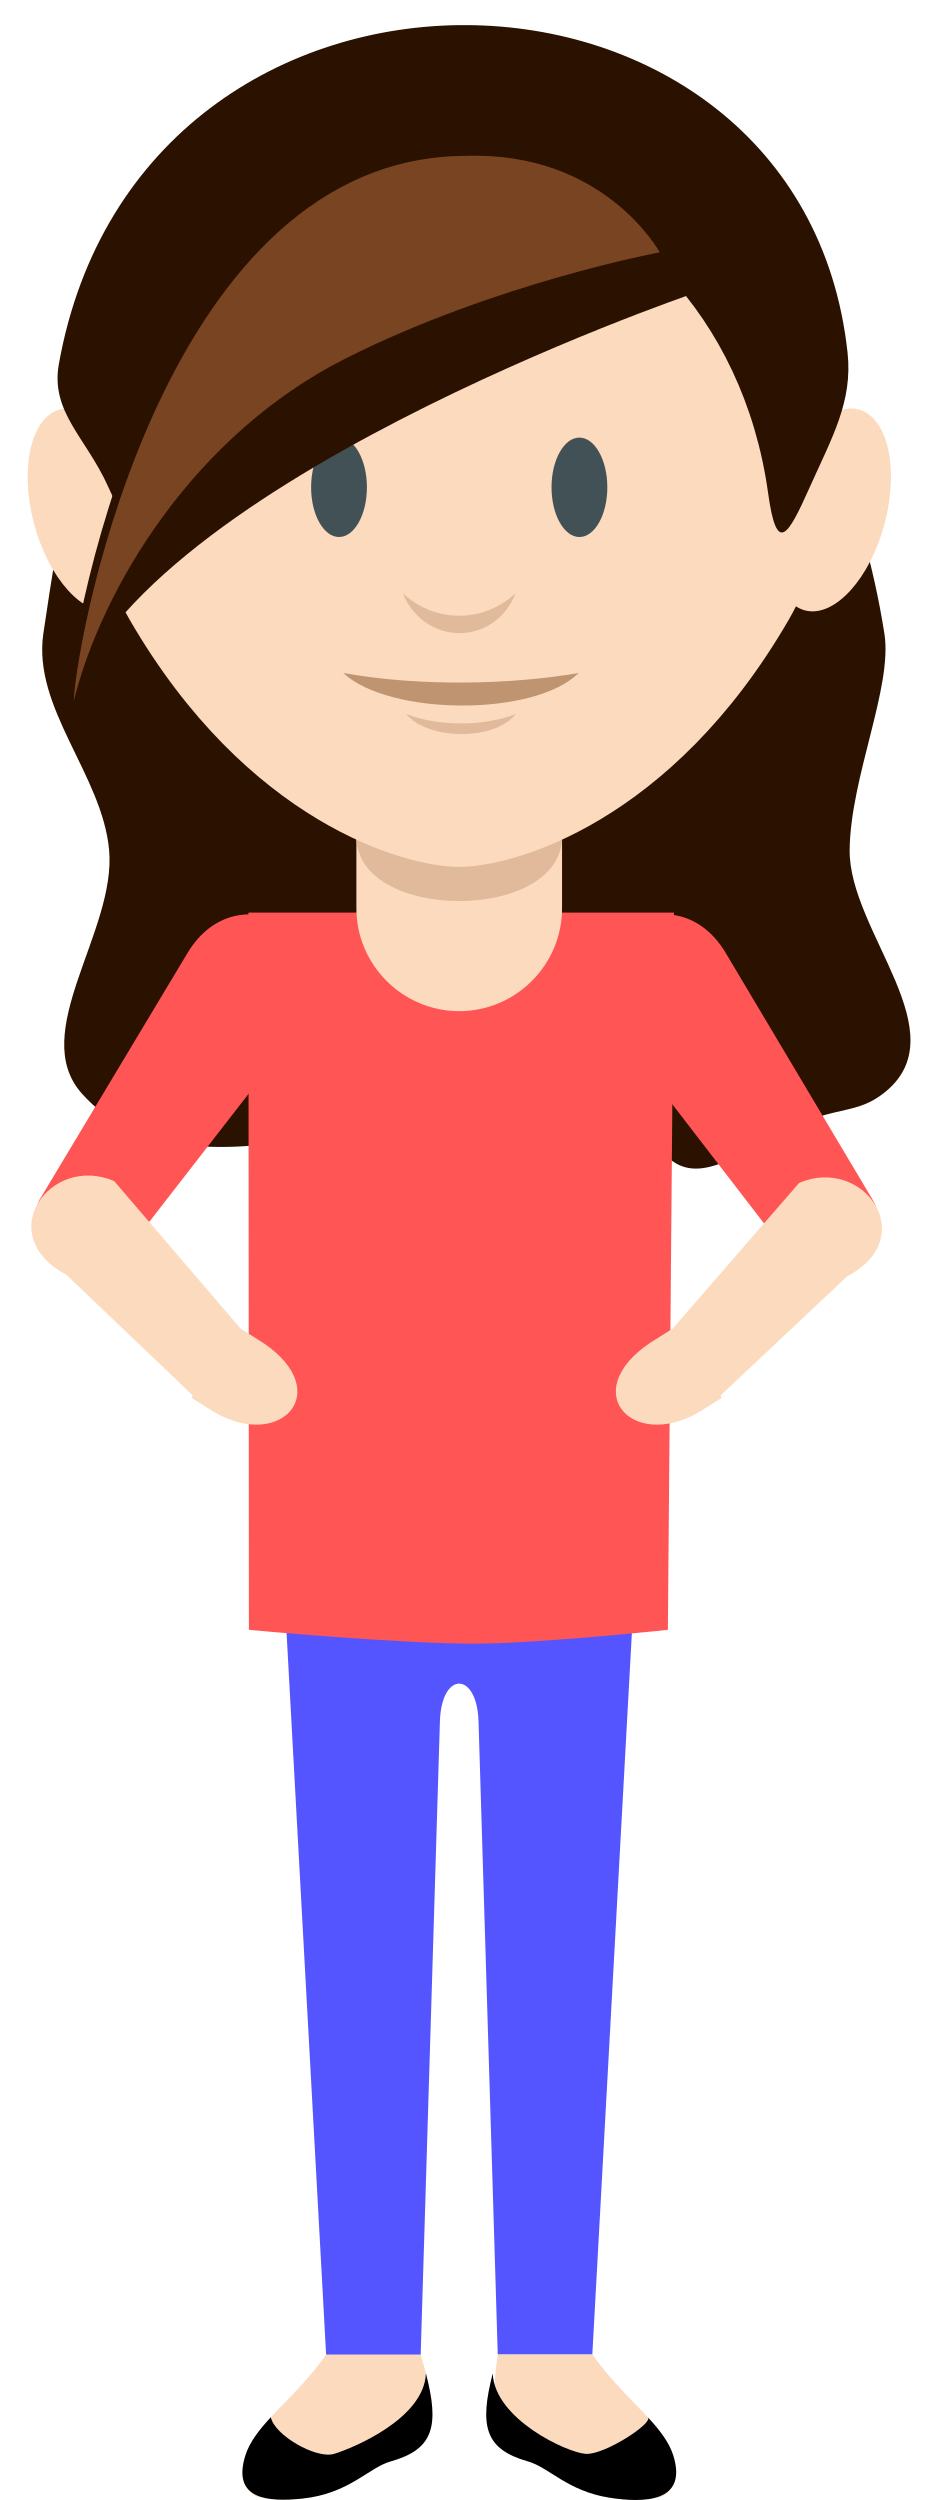
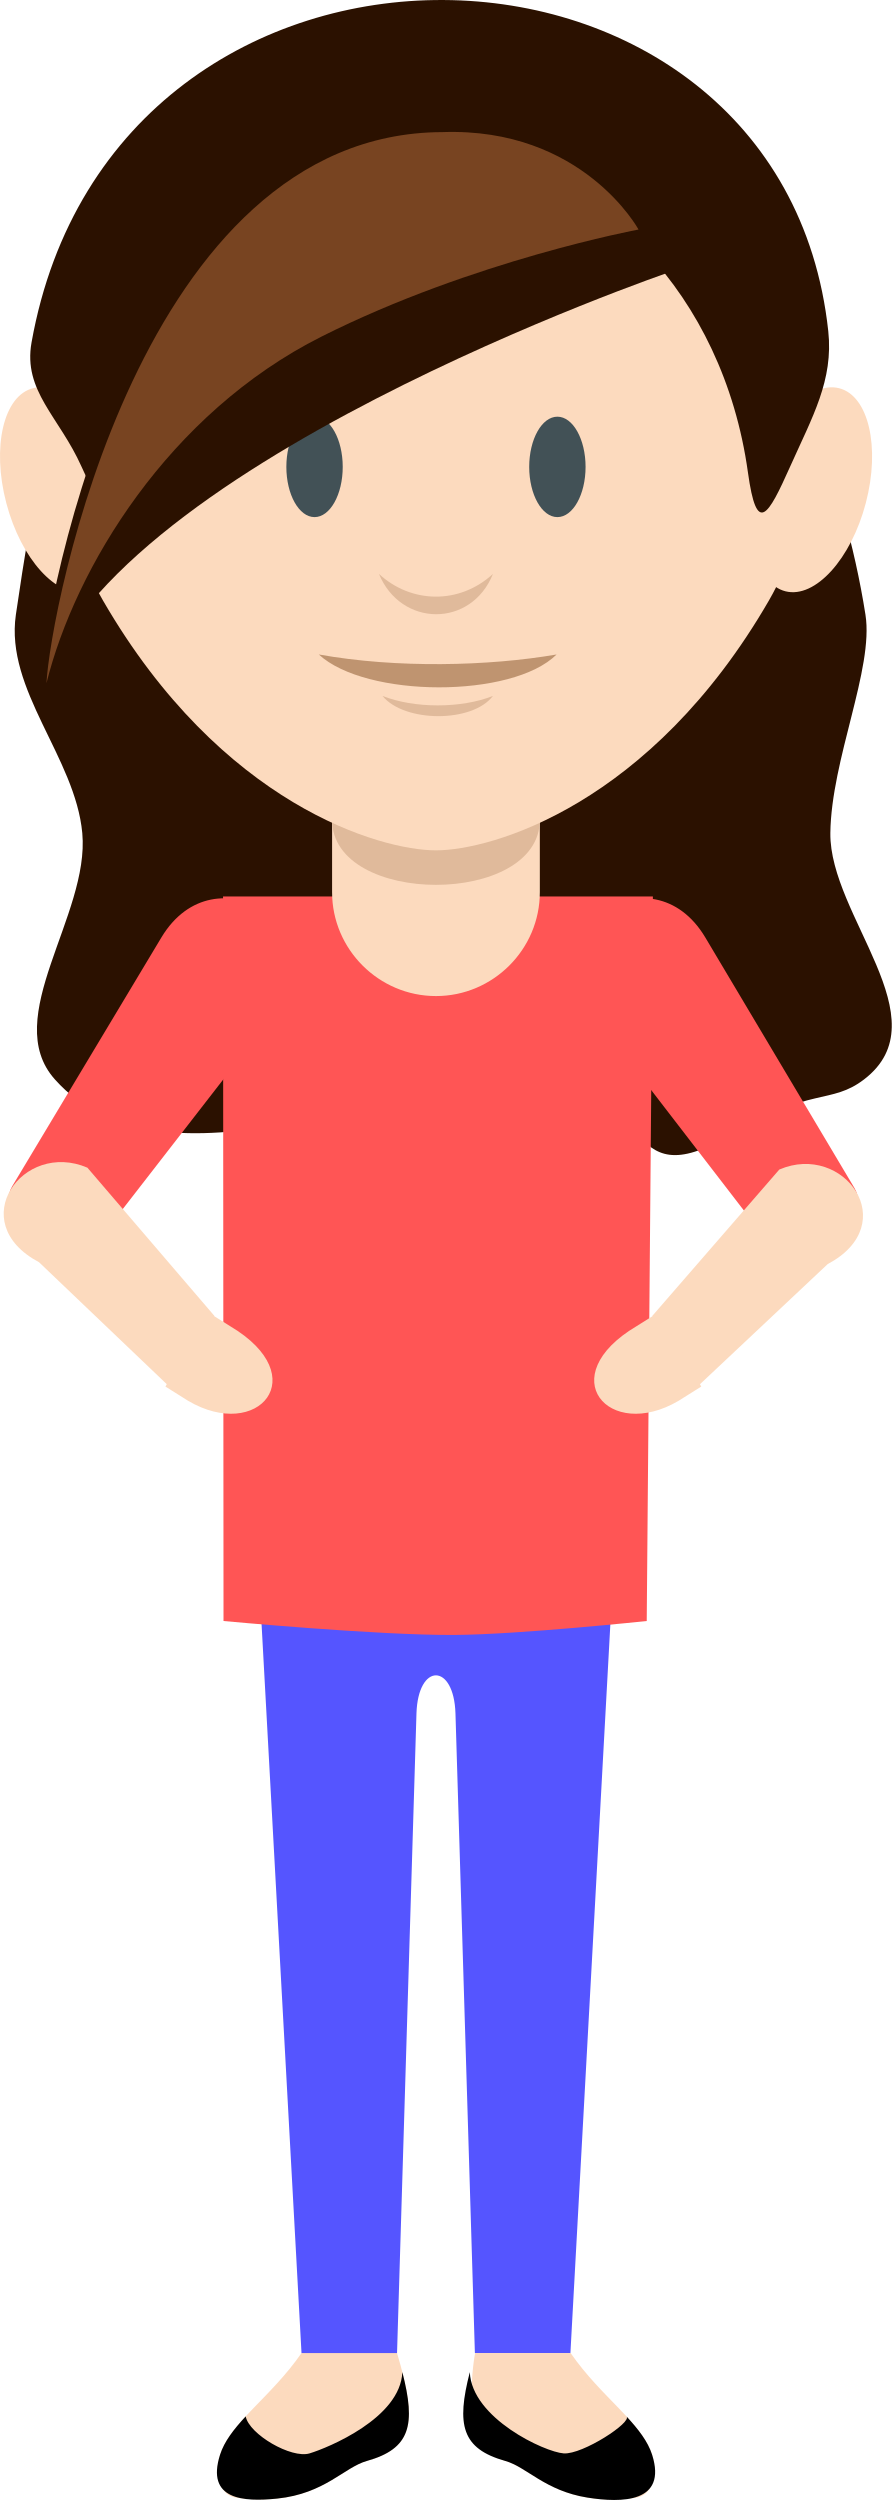
- <svg xmlns="http://www.w3.org/2000/svg" width="33.354mm" height="90.082mm" viewBox="0 0 118.184 319.19" id="svg7099" version="1.1">
+ <svg xmlns="http://www.w3.org/2000/svg" width="14.629mm" height="41.01mm" viewBox="0 0 51.836 145.313" id="svg7099" version="1.1">
  <defs id="defs7101" />
-   <g id="layer1" transform="translate(-372.3368,-81.33875)">
-     <g id="g40" transform="matrix(1.25,0,0,-1.25,430.7916,81.34392)" style="fill:#2b1100;fill-opacity:1">
-       <path d="m -38.392,-111.705 c 11.165,-12.476 34.654,0.465 50.227,0 10.097,-0.301 6.816,-12.378 18.09,-5.583 8.12,4.894 10.137,3.003 13.505,5.583 7.932,6.076 -3.508,16.527 -3.41,24.906 0.087,7.453 4.408,16.622 3.551,22.077 C 39.177,-36.752 19.692,-6.641 -5.232,-8.539 -32.979,-10.657 -39.114,-42.511 -42.338,-64.721 c -1.105,-7.612 6.008,-14.418 6.717,-22.077 0.77,-8.318 -8.342,-18.682 -2.771,-24.906 z" style="fill:#2b1100;fill-opacity:1;fill-rule:evenodd;stroke:none" id="path42" />
-     </g>
-     <g id="g44" transform="matrix(1.25,0,0,-1.25,413.9731,381.9587)">
-       <path d="m 0,0 c -3.091,-4.474 -7.207,-7.048 -8.235,-10.275 -0.582,-1.826 -0.15,-4.133 1.705,-4.363 7.979,-0.987 10.297,2.933 13.139,3.729 C 11.52,-9.531 11.646,-6.706 9.66,0 7.672,6.706 2.487,4.185 0,0" style="fill:#fcdabe;fill-opacity:1;fill-rule:evenodd;stroke:none" id="path46" />
-     </g>
-     <g id="g48" transform="matrix(1.25,0,0,-1.25,408.1494,275.6737)" style="fill:#5555ff;fill-opacity:1">
-       <path d="m 0,0 36.51,0 -4.66,-85.028 -9.659,0 -1.964,64.67 c -0.156,5.128 -3.787,5.158 -3.944,0 l -1.964,-64.67 -9.66,0 L 0,0 Z" style="fill:#5555ff;fill-opacity:1;fill-rule:evenodd;stroke:none" id="path50" />
-     </g>
-     <g id="g52" transform="matrix(1.25,0,0,-1.25,450.3331,212.1399)" style="fill:#ff5555;fill-opacity:1">
-       <path d="m 0,0 19.202,-24.946 c 2.728,-3.546 9.707,3.39 7.619,6.898 L 11.744,7.282 C 6.307,16.416 -6.168,8.011 0,0" style="fill:#ff5555;fill-opacity:1;fill-rule:evenodd;stroke:none" id="path54" />
-     </g>
-     <g id="g56" transform="matrix(1.25,0,0,-1.25,410.942,212.1399)" style="fill:#ff5555;fill-opacity:1">
-       <path d="m 0,0 -19.203,-24.757 c -2.741,-3.536 -9.718,3.397 -7.619,6.897 L -11.745,7.282 C -6.277,16.399 6.197,7.99 0,0" style="fill:#ff5555;fill-opacity:1;fill-rule:evenodd;stroke:none" id="path58" />
-     </g>
-     <g id="g64" transform="matrix(1.25,0,0,-1.25,458.855,251.931)">
-       <path d="m 0,0 0,0 c 0.043,0.415 -0.601,0.558 -0.991,0.382 l -5.766,-2.6 c -0.39,-0.175 -0.383,-0.616 -0.424,-1.031 l 0,-10e-4 c -0.043,-0.415 0.6,-0.557 0.99,-0.381 l 5.767,2.599 C -0.034,-0.855 0.156,-0.389 0,0" style="fill:#fcdabe;fill-opacity:1;fill-rule:evenodd;stroke:none" id="path66" />
-     </g>
-     <g id="g68" transform="matrix(1.25,0,0,-1.25,402.42,251.931)">
-       <path d="m 0,0 0,0 c -0.043,0.415 0.6,0.557 0.99,0.382 l 5.766,-2.6 c 0.39,-0.175 0.382,-0.616 0.424,-1.031 l 0,-10e-4 C 7.223,-3.665 6.581,-3.807 6.19,-3.631 L 0.424,-1.032 C 0.034,-0.855 -0.156,-0.389 0,0" style="fill:#fcdabe;fill-opacity:1;fill-rule:evenodd;stroke:none" id="path70" />
-     </g>
-     <g id="g76" transform="matrix(1.25,0,0,-1.205437,458.3851,197.8519)" style="fill:#ff5555">
-       <path d="m 0,0 -0.622,-75.971 c 0,0 -12.942,-1.422 -19.457,-1.462 -7.803,-0.048 -23.337,1.462 -23.337,1.462 L -43.464,0 Z" style="fill:#ff5555;fill-opacity:1;fill-rule:evenodd;stroke:none" id="path78" />
-     </g>
-     <g id="g84" transform="matrix(1.25,0,0,-1.25,430.9682,155.6764)">
-       <path d="m 0,0 0,0 c 5.776,0 10.503,-4.726 10.503,-10.503 l 0,-22.805 c 0,-5.777 -4.727,-10.503 -10.503,-10.503 -5.777,0 -10.504,4.726 -10.504,10.503 l 0,22.805 C -10.504,-4.726 -5.777,0 0,0" style="fill:#fcdabe;fill-opacity:1;fill-rule:evenodd;stroke:none" id="path86" />
-     </g>
-     <g id="g88" transform="matrix(1.25,0,0,-1.25,444.0972,188.1624)">
-       <path d="M 0,0 0,0 C 0,-8.77 -21.007,-8.77 -21.007,0 -21.007,8.769 0,8.769 0,0" style="fill:#e0ba9b;fill-opacity:1;fill-rule:evenodd;stroke:none" id="path90" />
-     </g>
-     <g id="g92" transform="matrix(1.25,0,0,-1.25,430.9682,87.64916)">
-       <path d="M 0,0 C -45.955,0 -42.437,-43.08 -33.669,-58.237 -21.702,-78.922 -5.61,-83.499 0,-83.499 c 5.609,0 21.701,4.577 33.666,25.262 C 42.436,-43.08 45.954,0 0,0" style="fill:#fcdabe;fill-opacity:1;fill-rule:evenodd;stroke:none" id="path94" />
-     </g>
-     <g id="g100" transform="matrix(1.25,0,0,-1.25,447.9891,381.9587)">
-       <path d="m 0,0 c 3.09,-4.474 7.207,-7.048 8.235,-10.275 0.581,-1.826 0.15,-4.133 -1.706,-4.363 -7.978,-0.987 -10.297,2.933 -13.137,3.729 C -11.52,-9.531 -9.659,0 -9.659,0 L 0,0" style="fill:#fcdabe;fill-opacity:1;fill-rule:evenodd;stroke:none" id="path102" />
-     </g>
-     <g id="g104" transform="matrix(1.25,0,0,-1.25,380.0524,133.6068)">
-       <path d="M 0,0 C 2.989,0.742 6.62,-3.255 8.11,-8.928 9.6,-14.6 8.386,-19.8 5.397,-20.542 c -2.989,-0.743 -6.62,3.255 -8.111,8.928 C -4.204,-5.942 -2.989,-0.742 0,0" style="fill:#fcdabe;fill-opacity:1;fill-rule:evenodd;stroke:none" id="path106" />
-     </g>
-     <g id="g108" transform="matrix(1.25,0,0,-1.25,481.9065,133.6068)">
-       <path d="M 0,0 C -2.99,0.742 -6.621,-3.255 -8.109,-8.928 -9.6,-14.6 -8.385,-19.8 -5.397,-20.542 c 2.99,-0.743 6.621,3.255 8.11,8.928 C 4.203,-5.942 2.988,-0.742 0,0" style="fill:#fcdabe;fill-opacity:1;fill-rule:evenodd;stroke:none" id="path110" />
-     </g>
-     <g id="g112" transform="matrix(1.25,0,0,-1.25,446.316,149.9035)">
-       <path d="m 0,0 c 1.569,0 2.849,2.28 2.849,5.077 0,2.797 -1.28,5.078 -2.849,5.078 -1.571,0 -2.85,-2.281 -2.85,-5.078 C -2.85,2.28 -1.571,0 0,0" style="fill:#425156;fill-opacity:1;fill-rule:evenodd;stroke:none" id="path114" />
-     </g>
-     <g id="g116" transform="matrix(1.25,0,0,-1.25,415.6205,149.9035)">
-       <path d="m 0,0 c 1.57,0 2.85,2.28 2.85,5.077 0,2.797 -1.28,5.078 -2.85,5.078 -1.57,0 -2.85,-2.281 -2.85,-5.078 C -2.85,2.28 -1.57,0 0,0" style="fill:#425156;fill-opacity:1;fill-rule:evenodd;stroke:none" id="path118" />
-     </g>
-     <g id="g120" transform="matrix(1.25,0,0,-1.25,438.1744,157.0812)">
-       <path d="M 0,0 C -2.213,-5.484 -9.318,-5.388 -11.53,0 -8.292,-2.995 -3.416,-3.135 0,0" style="fill:#e0ba9b;fill-opacity:1;fill-rule:evenodd;stroke:none" id="path122" />
-     </g>
-     <g id="g124" transform="matrix(1.25,0,0,-1.25,406.9181,389.9628)" style="fill:#000000">
-       <path d="m 0,0 c -1.201,-1.3 -2.163,-2.529 -2.591,-3.872 -1.457,-4.574 2.379,-4.79 5.769,-4.44 4.838,0.499 6.787,3.166 9.075,3.806 4.412,1.239 4.962,3.644 3.587,8.982 C 15.652,-0.181 8.3,-3.185 6.459,-3.741 4.618,-4.296 0.347,-1.813 0,0" style="fill:#000000;fill-opacity:1;fill-rule:evenodd;stroke:none" id="path126" />
-     </g>
-     <g id="g128" transform="matrix(1.25,0,0,-1.25,455.0458,389.9628)" style="fill:#000000">
-       <path d="m 0,0 c 1.201,-1.3 2.163,-2.529 2.591,-3.872 1.555,-4.88 -3.079,-4.893 -6.545,-4.338 -4.277,0.686 -6.136,3.099 -8.298,3.704 -4.412,1.239 -4.962,3.644 -3.587,8.982 0.187,-4.657 7.57,-8.082 9.49,-8.217 C -4.429,-3.877 0.632,-0.565 0,0" style="fill:#000000;fill-opacity:1;fill-rule:evenodd;stroke:none" id="path130" />
-     </g>
-     <g id="g132" transform="matrix(1.25,0,0,-1.25,458.3182,250.8586)">
-       <path d="m 0,0 12.837,14.793 c 6.52,2.8 12.522,-5.509 4.89,-9.562 L 4.228,-7.465 0,0 Z" style="fill:#fcdabe;fill-opacity:1;fill-rule:evenodd;stroke:none" id="path134" />
-     </g>
-     <g id="g136" transform="matrix(1.25,0,0,-1.25,456.3207,252.1658)">
-       <path d="M 0,0 2.296,1.441 6.542,-6.106 4.246,-7.548 C -2.813,-11.703 -8.55,-5.073 0,0" style="fill:#fcdabe;fill-opacity:1;fill-rule:evenodd;stroke:none" id="path138" />
-     </g>
-     <g id="g140" transform="matrix(1.25,0,0,-1.25,402.9569,250.8586)">
-       <path d="m 0,0 -12.837,14.982 c -6.52,2.8 -12.522,-5.509 -4.891,-9.561 L -4.23,-7.465 0,0 Z" style="fill:#fcdabe;fill-opacity:1;fill-rule:evenodd;stroke:none" id="path142" />
-     </g>
-     <g id="g144" transform="matrix(1.25,0,0,-1.25,404.9537,252.1658)">
-       <path d="m 0,0 -2.296,1.442 -4.246,-7.548 2.295,-1.442 C 2.812,-11.703 8.549,-5.073 0,0" style="fill:#fcdabe;fill-opacity:1;fill-rule:evenodd;stroke:none" id="path146" />
-     </g>
-     <g id="g156" transform="matrix(1.25,0,0,-1.25,446.2154,167.2649)">
-       <path d="M 0,0 C -4.481,-4.461 -19.294,-4.403 -24.045,0 -16.208,-1.413 -6.86,-1.188 0,0" style="fill:#bf9470;fill-opacity:1;fill-rule:evenodd;stroke:none" id="path158" />
-     </g>
-     <g id="g160" transform="matrix(1.25,0,0,-1.25,438.1698,172.5044)">
-       <path d="M 0,0 C -2.081,-2.748 -8.964,-2.706 -11.172,0 -7.952,-1.274 -3.219,-1.279 0,0" style="fill:#e0ba9b;fill-opacity:1;fill-rule:evenodd;stroke:none" id="path162" />
-     </g>
-     <g id="g164" transform="matrix(1.25,0,0,-1.279938,392.1021,142.8163)" style="fill:#2b1100;fill-opacity:1">
-       <path d="M 0,0 C -1.39,-5.594 -2.494,-5.475 -4.75,-0.547 -7.007,4.381 -10.68,6.916 -9.8,11.718 -1.405,57.55 66.032,55.673 70.761,12.829 71.296,7.977 69.161,4.381 66.905,-0.547 64.648,-5.475 63.527,-7.386 62.639,-1.131 57.607,34.368 11.698,47.067 0,0" style="fill:#2b1100;fill-opacity:1;fill-rule:evenodd;stroke:none" id="path166" />
-     </g>
-     <g id="g168" transform="matrix(1.25,0,0,-1.25,430.9975,86.23554)" style="fill:#4d4d4d">
-       <path d="m -40.297,-69.282 c 5.793,23.258 64.01,43.159 64.01,43.159 0,0 -10.774,14.779 -24.986,14.279 -30.542,-0.099 -38.662,-50.262 -39.024,-57.438 z" style="fill:#2b1100;fill-opacity:1;fill-rule:evenodd;stroke:none" id="path170" />
-     </g>
-     <g id="g168-3" transform="matrix(1.25,0,0,-1.25,433.3574,86.43506)" style="fill:#784421;fill-opacity:1">
-       <path d="m -41.297,-67.568 c 2.91,11.682 12.332,27.266 27.817,35.05 15.344,7.714 32.051,10.823 32.051,10.823 0,0 -5.631,10.351 -19.843,9.85 -30.542,-0.099 -39.662,-48.548 -40.024,-55.724 z" style="fill:#784421;fill-opacity:1;fill-rule:evenodd;stroke:none" id="path170-6" />
+   <g id="layer1" transform="translate(-375.8642,-255.216)">
+     <g id="g4594" transform="matrix(0.4598719,0,0,0.4598719,203.0148,216.3367)" style="stroke-width:2.175">
+       <g style="fill:#2b1100;fill-opacity:1;stroke-width:2.175" transform="matrix(1.25,0,0,-1.25,430.7916,81.34392)" id="g40">
+         <path id="path42" style="fill:#2b1100;fill-opacity:1;fill-rule:evenodd;stroke:none;stroke-width:2.175" d="m -38.392,-111.705 c 11.165,-12.476 34.654,0.465 50.227,0 10.097,-0.301 6.816,-12.378 18.09,-5.583 8.12,4.894 10.137,3.003 13.505,5.583 7.932,6.076 -3.508,16.527 -3.41,24.906 0.087,7.453 4.408,16.622 3.551,22.077 C 39.177,-36.752 19.692,-6.641 -5.232,-8.539 -32.979,-10.657 -39.114,-42.511 -42.338,-64.721 c -1.105,-7.612 6.008,-14.418 6.717,-22.077 0.77,-8.318 -8.342,-18.682 -2.771,-24.906 z" />
+       </g>
+       <g transform="matrix(1.25,0,0,-1.25,413.9731,381.9587)" id="g44" style="stroke-width:2.175">
+         <path id="path46" style="fill:#fcdabe;fill-opacity:1;fill-rule:evenodd;stroke:none;stroke-width:2.175" d="m 0,0 c -3.091,-4.474 -7.207,-7.048 -8.235,-10.275 -0.582,-1.826 -0.15,-4.133 1.705,-4.363 7.979,-0.987 10.297,2.933 13.139,3.729 C 11.52,-9.531 11.646,-6.706 9.66,0 7.672,6.706 2.487,4.185 0,0" />
+       </g>
+       <g style="fill:#5555ff;fill-opacity:1;stroke-width:2.175" transform="matrix(1.25,0,0,-1.25,408.1494,275.6737)" id="g48">
+         <path id="path50" style="fill:#5555ff;fill-opacity:1;fill-rule:evenodd;stroke:none;stroke-width:2.175" d="m 0,0 h 36.51 l -4.66,-85.028 h -9.659 l -1.964,64.67 c -0.156,5.128 -3.787,5.158 -3.944,0 l -1.964,-64.67 h -9.66 z" />
+       </g>
+       <g style="fill:#ff5555;fill-opacity:1;stroke-width:2.175" transform="matrix(1.25,0,0,-1.25,450.3331,212.1399)" id="g52">
+         <path id="path54" style="fill:#ff5555;fill-opacity:1;fill-rule:evenodd;stroke:none;stroke-width:2.175" d="m 0,0 19.202,-24.946 c 2.728,-3.546 9.707,3.39 7.619,6.898 L 11.744,7.282 C 6.307,16.416 -6.168,8.011 0,0" />
+       </g>
+       <g style="fill:#ff5555;fill-opacity:1;stroke-width:2.175" transform="matrix(1.25,0,0,-1.25,410.942,212.1399)" id="g56">
+         <path id="path58" style="fill:#ff5555;fill-opacity:1;fill-rule:evenodd;stroke:none;stroke-width:2.175" d="m 0,0 -19.203,-24.757 c -2.741,-3.536 -9.718,3.397 -7.619,6.897 L -11.745,7.282 C -6.277,16.399 6.197,7.99 0,0" />
+       </g>
+       <g transform="matrix(1.25,0,0,-1.25,458.855,251.931)" id="g64" style="stroke-width:2.175">
+         <path id="path66" style="fill:#fcdabe;fill-opacity:1;fill-rule:evenodd;stroke:none;stroke-width:2.175" d="m 0,0 v 0 c 0.043,0.415 -0.601,0.558 -0.991,0.382 l -5.766,-2.6 C -7.147,-2.393 -7.14,-2.834 -7.181,-3.249 V -3.25 c -0.043,-0.415 0.6,-0.557 0.99,-0.381 l 5.767,2.599 C -0.034,-0.855 0.156,-0.389 0,0" />
+       </g>
+       <g transform="matrix(1.25,0,0,-1.25,402.42,251.931)" id="g68" style="stroke-width:2.175">
+         <path id="path70" style="fill:#fcdabe;fill-opacity:1;fill-rule:evenodd;stroke:none;stroke-width:2.175" d="m 0,0 v 0 c -0.043,0.415 0.6,0.557 0.99,0.382 l 5.766,-2.6 C 7.146,-2.393 7.138,-2.834 7.18,-3.249 V -3.25 C 7.223,-3.665 6.581,-3.807 6.19,-3.631 L 0.424,-1.032 C 0.034,-0.855 -0.156,-0.389 0,0" />
+       </g>
+       <g style="fill:#ff5555;stroke-width:2.175" transform="matrix(1.25,0,0,-1.205437,458.3851,197.8519)" id="g76">
+         <path id="path78" style="fill:#ff5555;fill-opacity:1;fill-rule:evenodd;stroke:none;stroke-width:2.175" d="m 0,0 -0.622,-75.971 c 0,0 -12.942,-1.422 -19.457,-1.462 -7.803,-0.048 -23.337,1.462 -23.337,1.462 L -43.464,0 Z" />
+       </g>
+       <g transform="matrix(1.25,0,0,-1.25,430.9682,155.6764)" id="g84" style="stroke-width:2.175">
+         <path id="path86" style="fill:#fcdabe;fill-opacity:1;fill-rule:evenodd;stroke:none;stroke-width:2.175" d="m 0,0 v 0 c 5.776,0 10.503,-4.726 10.503,-10.503 v -22.805 c 0,-5.777 -4.727,-10.503 -10.503,-10.503 -5.777,0 -10.504,4.726 -10.504,10.503 v 22.805 C -10.504,-4.726 -5.777,0 0,0" />
+       </g>
+       <g transform="matrix(1.25,0,0,-1.25,444.0972,188.1624)" id="g88" style="stroke-width:2.175">
+         <path id="path90" style="fill:#e0ba9b;fill-opacity:1;fill-rule:evenodd;stroke:none;stroke-width:2.175" d="M 0,0 V 0 C 0,-8.77 -21.007,-8.77 -21.007,0 -21.007,8.769 0,8.769 0,0" />
+       </g>
+       <g transform="matrix(1.25,0,0,-1.25,430.9682,87.64916)" id="g92" style="stroke-width:2.175">
+         <path id="path94" style="fill:#fcdabe;fill-opacity:1;fill-rule:evenodd;stroke:none;stroke-width:2.175" d="M 0,0 C -45.955,0 -42.437,-43.08 -33.669,-58.237 -21.702,-78.922 -5.61,-83.499 0,-83.499 c 5.609,0 21.701,4.577 33.666,25.262 C 42.436,-43.08 45.954,0 0,0" />
+       </g>
+       <g transform="matrix(1.25,0,0,-1.25,447.9891,381.9587)" id="g100" style="stroke-width:2.175">
+         <path id="path102" style="fill:#fcdabe;fill-opacity:1;fill-rule:evenodd;stroke:none;stroke-width:2.175" d="m 0,0 c 3.09,-4.474 7.207,-7.048 8.235,-10.275 0.581,-1.826 0.15,-4.133 -1.706,-4.363 -7.978,-0.987 -10.297,2.933 -13.137,3.729 C -11.52,-9.531 -9.659,0 -9.659,0 H 0" />
+       </g>
+       <g transform="matrix(1.25,0,0,-1.25,380.0524,133.6068)" id="g104" style="stroke-width:2.175">
+         <path id="path106" style="fill:#fcdabe;fill-opacity:1;fill-rule:evenodd;stroke:none;stroke-width:2.175" d="M 0,0 C 2.989,0.742 6.62,-3.255 8.11,-8.928 9.6,-14.6 8.386,-19.8 5.397,-20.542 c -2.989,-0.743 -6.62,3.255 -8.111,8.928 C -4.204,-5.942 -2.989,-0.742 0,0" />
+       </g>
+       <g transform="matrix(1.25,0,0,-1.25,481.9065,133.6068)" id="g108" style="stroke-width:2.175">
+         <path id="path110" style="fill:#fcdabe;fill-opacity:1;fill-rule:evenodd;stroke:none;stroke-width:2.175" d="M 0,0 C -2.99,0.742 -6.621,-3.255 -8.109,-8.928 -9.6,-14.6 -8.385,-19.8 -5.397,-20.542 c 2.99,-0.743 6.621,3.255 8.11,8.928 C 4.203,-5.942 2.988,-0.742 0,0" />
+       </g>
+       <g transform="matrix(1.25,0,0,-1.25,446.316,149.9035)" id="g112" style="stroke-width:2.175">
+         <path id="path114" style="fill:#425156;fill-opacity:1;fill-rule:evenodd;stroke:none;stroke-width:2.175" d="m 0,0 c 1.569,0 2.849,2.28 2.849,5.077 0,2.797 -1.28,5.078 -2.849,5.078 -1.571,0 -2.85,-2.281 -2.85,-5.078 C -2.85,2.28 -1.571,0 0,0" />
+       </g>
+       <g transform="matrix(1.25,0,0,-1.25,415.6205,149.9035)" id="g116" style="stroke-width:2.175">
+         <path id="path118" style="fill:#425156;fill-opacity:1;fill-rule:evenodd;stroke:none;stroke-width:2.175" d="m 0,0 c 1.57,0 2.85,2.28 2.85,5.077 0,2.797 -1.28,5.078 -2.85,5.078 -1.57,0 -2.85,-2.281 -2.85,-5.078 C -2.85,2.28 -1.57,0 0,0" />
+       </g>
+       <g transform="matrix(1.25,0,0,-1.25,438.1744,157.0812)" id="g120" style="stroke-width:2.175">
+         <path id="path122" style="fill:#e0ba9b;fill-opacity:1;fill-rule:evenodd;stroke:none;stroke-width:2.175" d="M 0,0 C -2.213,-5.484 -9.318,-5.388 -11.53,0 -8.292,-2.995 -3.416,-3.135 0,0" />
+       </g>
+       <g style="fill:#000000;stroke-width:2.175" transform="matrix(1.25,0,0,-1.25,406.9181,389.9628)" id="g124">
+         <path id="path126" style="fill:#000000;fill-opacity:1;fill-rule:evenodd;stroke:none;stroke-width:2.175" d="m 0,0 c -1.201,-1.3 -2.163,-2.529 -2.591,-3.872 -1.457,-4.574 2.379,-4.79 5.769,-4.44 4.838,0.499 6.787,3.166 9.075,3.806 4.412,1.239 4.962,3.644 3.587,8.982 C 15.652,-0.181 8.3,-3.185 6.459,-3.741 4.618,-4.296 0.347,-1.813 0,0" />
+       </g>
+       <g style="fill:#000000;stroke-width:2.175" transform="matrix(1.25,0,0,-1.25,455.0458,389.9628)" id="g128">
+         <path id="path130" style="fill:#000000;fill-opacity:1;fill-rule:evenodd;stroke:none;stroke-width:2.175" d="m 0,0 c 1.201,-1.3 2.163,-2.529 2.591,-3.872 1.555,-4.88 -3.079,-4.893 -6.545,-4.338 -4.277,0.686 -6.136,3.099 -8.298,3.704 -4.412,1.239 -4.962,3.644 -3.587,8.982 0.187,-4.657 7.57,-8.082 9.49,-8.217 C -4.429,-3.877 0.632,-0.565 0,0" />
+       </g>
+       <g transform="matrix(1.25,0,0,-1.25,458.3182,250.8586)" id="g132" style="stroke-width:2.175">
+         <path id="path134" style="fill:#fcdabe;fill-opacity:1;fill-rule:evenodd;stroke:none;stroke-width:2.175" d="m 0,0 12.837,14.793 c 6.52,2.8 12.522,-5.509 4.89,-9.562 L 4.228,-7.465 Z" />
+       </g>
+       <g transform="matrix(1.25,0,0,-1.25,456.3207,252.1658)" id="g136" style="stroke-width:2.175">
+         <path id="path138" style="fill:#fcdabe;fill-opacity:1;fill-rule:evenodd;stroke:none;stroke-width:2.175" d="M 0,0 2.296,1.441 6.542,-6.106 4.246,-7.548 C -2.813,-11.703 -8.55,-5.073 0,0" />
+       </g>
+       <g transform="matrix(1.25,0,0,-1.25,402.9569,250.8586)" id="g140" style="stroke-width:2.175">
+         <path id="path142" style="fill:#fcdabe;fill-opacity:1;fill-rule:evenodd;stroke:none;stroke-width:2.175" d="m 0,0 -12.837,14.982 c -6.52,2.8 -12.522,-5.509 -4.891,-9.561 L -4.23,-7.465 Z" />
+       </g>
+       <g transform="matrix(1.25,0,0,-1.25,404.9537,252.1658)" id="g144" style="stroke-width:2.175">
+         <path id="path146" style="fill:#fcdabe;fill-opacity:1;fill-rule:evenodd;stroke:none;stroke-width:2.175" d="m 0,0 -2.296,1.442 -4.246,-7.548 2.295,-1.442 C 2.812,-11.703 8.549,-5.073 0,0" />
+       </g>
+       <g transform="matrix(1.25,0,0,-1.25,446.2154,167.2649)" id="g156" style="stroke-width:2.175">
+         <path id="path158" style="fill:#bf9470;fill-opacity:1;fill-rule:evenodd;stroke:none;stroke-width:2.175" d="M 0,0 C -4.481,-4.461 -19.294,-4.403 -24.045,0 -16.208,-1.413 -6.86,-1.188 0,0" />
+       </g>
+       <g transform="matrix(1.25,0,0,-1.25,438.1698,172.5044)" id="g160" style="stroke-width:2.175">
+         <path id="path162" style="fill:#e0ba9b;fill-opacity:1;fill-rule:evenodd;stroke:none;stroke-width:2.175" d="M 0,0 C -2.081,-2.748 -8.964,-2.706 -11.172,0 -7.952,-1.274 -3.219,-1.279 0,0" />
+       </g>
+       <g style="fill:#2b1100;fill-opacity:1;stroke-width:2.175" transform="matrix(1.25,0,0,-1.279938,392.1021,142.8163)" id="g164">
+         <path id="path166" style="fill:#2b1100;fill-opacity:1;fill-rule:evenodd;stroke:none;stroke-width:2.175" d="M 0,0 C -1.39,-5.594 -2.494,-5.475 -4.75,-0.547 -7.007,4.381 -10.68,6.916 -9.8,11.718 -1.405,57.55 66.032,55.673 70.761,12.829 71.296,7.977 69.161,4.381 66.905,-0.547 64.648,-5.475 63.527,-7.386 62.639,-1.131 57.607,34.368 11.698,47.067 0,0" />
+       </g>
+       <g style="fill:#4d4d4d;stroke-width:2.175" transform="matrix(1.25,0,0,-1.25,430.9975,86.23554)" id="g168">
+         <path id="path170" style="fill:#2b1100;fill-opacity:1;fill-rule:evenodd;stroke:none;stroke-width:2.175" d="m -40.297,-69.282 c 5.793,23.258 64.01,43.159 64.01,43.159 0,0 -10.774,14.779 -24.986,14.279 -30.542,-0.099 -38.662,-50.262 -39.024,-57.438 z" />
+       </g>
+       <g style="fill:#784421;fill-opacity:1;stroke-width:2.175" transform="matrix(1.25,0,0,-1.25,433.3574,86.43506)" id="g168-3">
+         <path id="path170-6" style="fill:#784421;fill-opacity:1;fill-rule:evenodd;stroke:none;stroke-width:2.175" d="m -41.297,-67.568 c 2.91,11.682 12.332,27.266 27.817,35.05 15.344,7.714 32.051,10.823 32.051,10.823 0,0 -5.631,10.351 -19.843,9.85 -30.542,-0.099 -39.662,-48.548 -40.024,-55.724 z" />
+       </g>
    </g>
  </g>
</svg>
